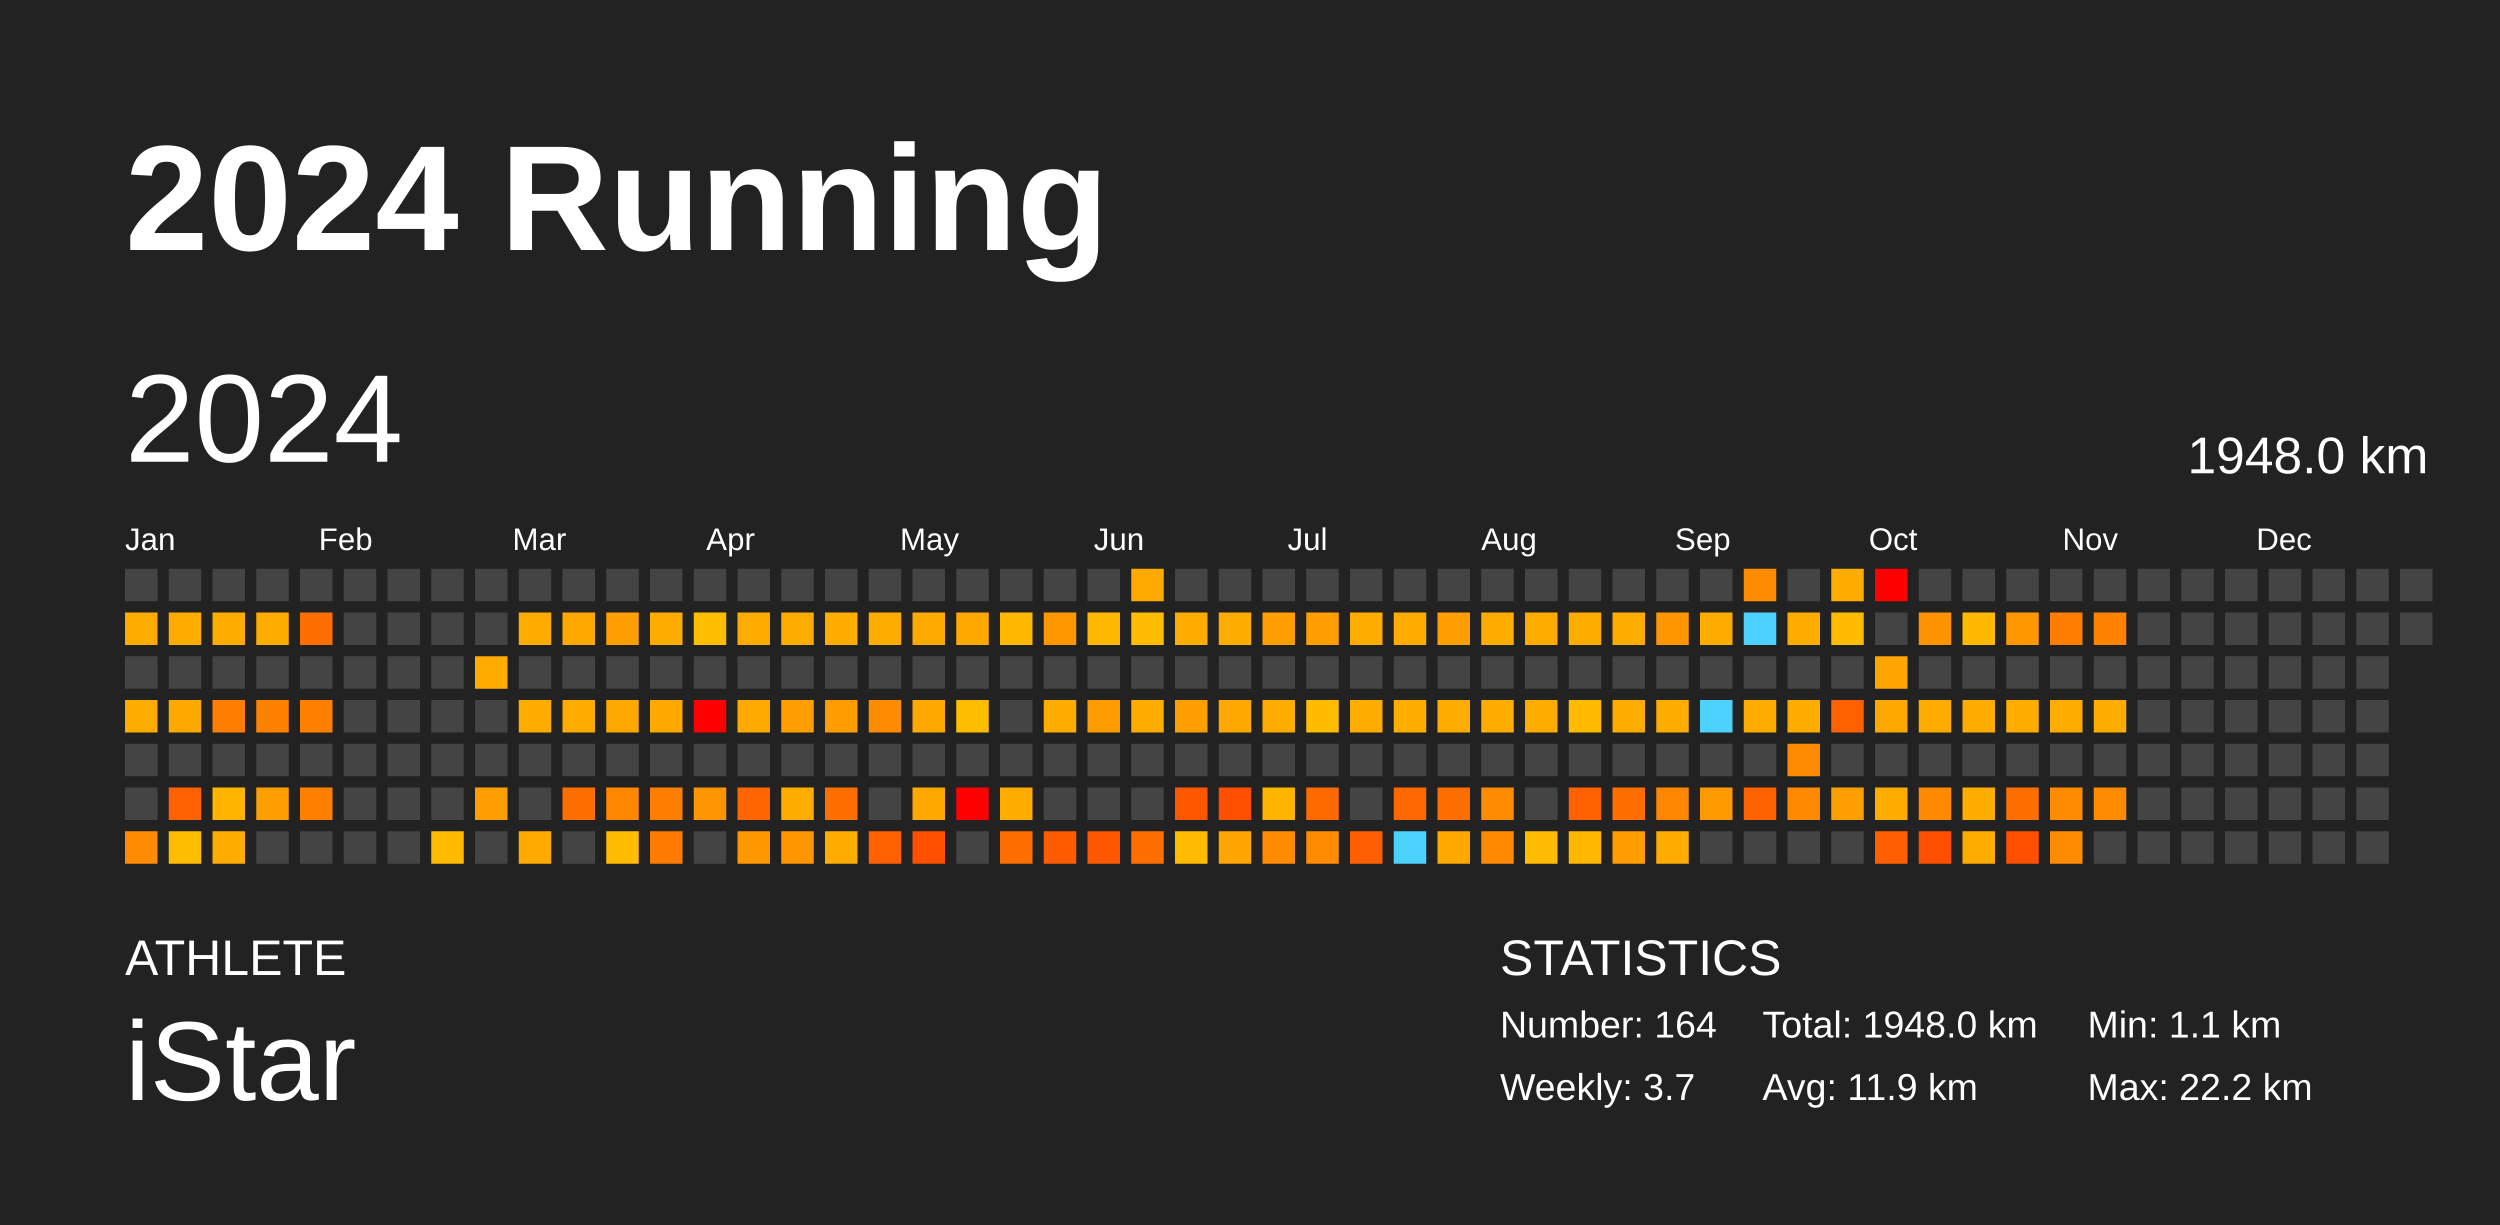
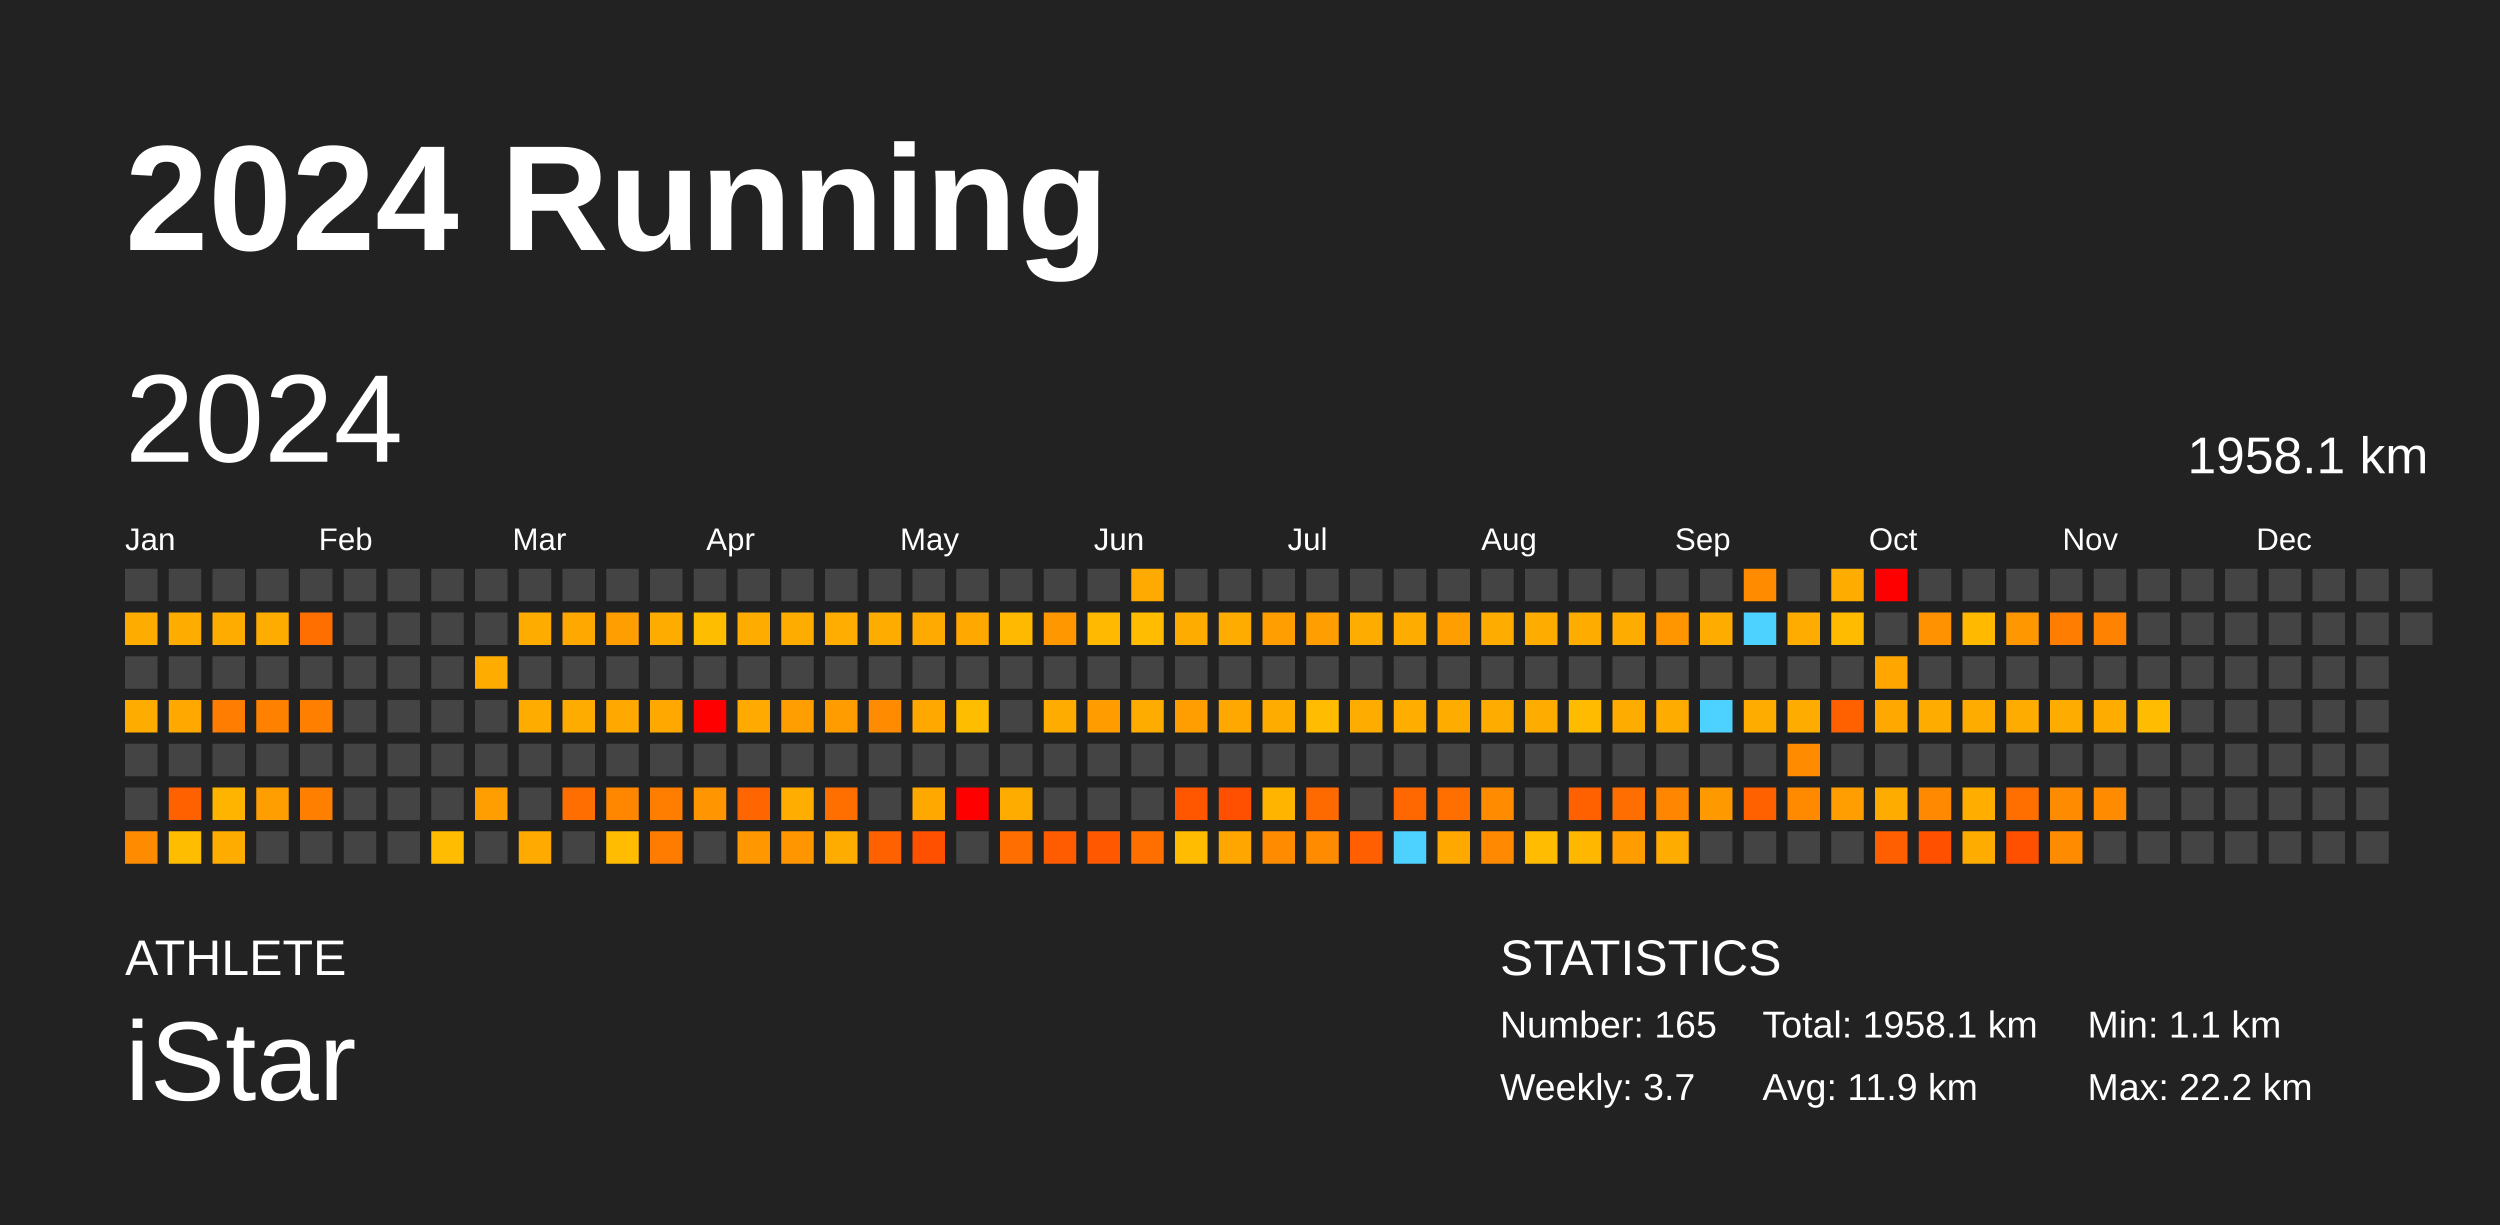
<svg xmlns="http://www.w3.org/2000/svg" baseProfile="full" height="98mm" version="1.1" viewBox="0,0,200,98" width="200mm">
  <defs />
  <rect fill="#222222" height="98" width="200" x="0" y="0" />
  <text fill="#FFFFFF" style="font-size:12px; font-family:Arial; font-weight:bold;" x="10" y="20">2024 Running</text>
  <text fill="#FFFFFF" style="font-size:4px; font-family:Arial" x="10" y="78">ATHLETE</text>
  <text fill="#FFFFFF" style="font-size:9px; font-family:Arial" x="10" y="88">iStar</text>
  <text fill="#FFFFFF" style="font-size:4px; font-family:Arial" x="120" y="78">STATISTICS</text>
-   <text fill="#FFFFFF" style="font-size:3px; font-family:Arial" x="120" y="83">Number: 164</text>
+   <text fill="#FFFFFF" style="font-size:3px; font-family:Arial" x="120" y="83">Number: 165</text>
  <text fill="#FFFFFF" style="font-size:3px; font-family:Arial" x="120" y="88">Weekly: 3.7</text>
-   <text fill="#FFFFFF" style="font-size:3px; font-family:Arial" x="141" y="83">Total: 1948.0 km</text>
+   <text fill="#FFFFFF" style="font-size:3px; font-family:Arial" x="141" y="83">Total: 1958.1 km</text>
  <text fill="#FFFFFF" style="font-size:3px; font-family:Arial" x="141" y="88">Avg: 11.9 km</text>
  <text fill="#FFFFFF" style="font-size:3px; font-family:Arial" x="167" y="83">Min: 1.1 km</text>
  <text fill="#FFFFFF" style="font-size:3px; font-family:Arial" x="167" y="88">Max: 22.2 km</text>
  <text dominant-baseline="hanging" fill="#FFFFFF" style="font-size:10.0px; font-family:Arial;" x="10" y="30">2024</text>
-   <text dominant-baseline="hanging" fill="#FFFFFF" style="font-size:4.125px; font-family:Arial;" x="175" y="35">1948.0 km</text>
+   <text dominant-baseline="hanging" fill="#FFFFFF" style="font-size:4.125px; font-family:Arial;" x="175" y="35">1958.1 km</text>
  <text fill="#FFFFFF" style="font-size:2.5px; font-family:Arial" x="10.0" y="44">Jan</text>
  <text fill="#FFFFFF" style="font-size:2.5px; font-family:Arial" x="25.5" y="44">Feb</text>
  <text fill="#FFFFFF" style="font-size:2.5px; font-family:Arial" x="41.0" y="44">Mar</text>
  <text fill="#FFFFFF" style="font-size:2.5px; font-family:Arial" x="56.5" y="44">Apr</text>
  <text fill="#FFFFFF" style="font-size:2.5px; font-family:Arial" x="72.0" y="44">May</text>
  <text fill="#FFFFFF" style="font-size:2.5px; font-family:Arial" x="87.5" y="44">Jun</text>
  <text fill="#FFFFFF" style="font-size:2.5px; font-family:Arial" x="103.0" y="44">Jul</text>
  <text fill="#FFFFFF" style="font-size:2.5px; font-family:Arial" x="118.5" y="44">Aug</text>
  <text fill="#FFFFFF" style="font-size:2.5px; font-family:Arial" x="134.0" y="44">Sep</text>
  <text fill="#FFFFFF" style="font-size:2.5px; font-family:Arial" x="149.5" y="44">Oct</text>
  <text fill="#FFFFFF" style="font-size:2.5px; font-family:Arial" x="165.0" y="44">Nov</text>
  <text fill="#FFFFFF" style="font-size:2.5px; font-family:Arial" x="180.5" y="44">Dec</text>
  <rect fill="#444444" height="2.6" width="2.6" x="10.0" y="45.5" />
  <rect fill="#ffac00" height="2.6" width="2.6" x="10.0" y="49.0" />
  <rect fill="#444444" height="2.6" width="2.6" x="10.0" y="52.5" />
  <rect fill="#ffac00" height="2.6" width="2.6" x="10.0" y="56.0" />
  <rect fill="#444444" height="2.6" width="2.6" x="10.0" y="59.5" />
  <rect fill="#444444" height="2.6" width="2.6" x="10.0" y="63.0" />
  <rect fill="#ff8c00" height="2.6" width="2.6" x="10.0" y="66.5" />
  <rect fill="#444444" height="2.6" width="2.6" x="13.5" y="45.5" />
  <rect fill="#ffac00" height="2.6" width="2.6" x="13.5" y="49.0" />
  <rect fill="#444444" height="2.6" width="2.6" x="13.5" y="52.5" />
  <rect fill="#ffa800" height="2.6" width="2.6" x="13.5" y="56.0" />
  <rect fill="#444444" height="2.6" width="2.6" x="13.5" y="59.5" />
  <rect fill="#ff6000" height="2.6" width="2.6" x="13.5" y="63.0" />
  <rect fill="#ffbd00" height="2.6" width="2.6" x="13.5" y="66.5" />
  <rect fill="#444444" height="2.6" width="2.6" x="17.0" y="45.5" />
  <rect fill="#ffac00" height="2.6" width="2.6" x="17.0" y="49.0" />
  <rect fill="#444444" height="2.6" width="2.6" x="17.0" y="52.5" />
  <rect fill="#ff7d00" height="2.6" width="2.6" x="17.0" y="56.0" />
  <rect fill="#444444" height="2.6" width="2.6" x="17.0" y="59.5" />
  <rect fill="#ffb500" height="2.6" width="2.6" x="17.0" y="63.0" />
  <rect fill="#ffac00" height="2.6" width="2.6" x="17.0" y="66.5" />
  <rect fill="#444444" height="2.6" width="2.6" x="20.5" y="45.5" />
  <rect fill="#ffac00" height="2.6" width="2.6" x="20.5" y="49.0" />
  <rect fill="#444444" height="2.6" width="2.6" x="20.5" y="52.5" />
  <rect fill="#ff8100" height="2.6" width="2.6" x="20.5" y="56.0" />
  <rect fill="#444444" height="2.6" width="2.6" x="20.5" y="59.5" />
  <rect fill="#ff9e00" height="2.6" width="2.6" x="20.5" y="63.0" />
  <rect fill="#444444" height="2.6" width="2.6" x="20.5" y="66.5" />
  <rect fill="#444444" height="2.6" width="2.6" x="24.0" y="45.5" />
  <rect fill="#ff6f00" height="2.6" width="2.6" x="24.0" y="49.0" />
  <rect fill="#444444" height="2.6" width="2.6" x="24.0" y="52.5" />
  <rect fill="#ff7f00" height="2.6" width="2.6" x="24.0" y="56.0" />
  <rect fill="#444444" height="2.6" width="2.6" x="24.0" y="59.5" />
  <rect fill="#ff7f00" height="2.6" width="2.6" x="24.0" y="63.0" />
  <rect fill="#444444" height="2.6" width="2.6" x="24.0" y="66.5" />
  <rect fill="#444444" height="2.6" width="2.6" x="27.5" y="45.5" />
  <rect fill="#444444" height="2.6" width="2.6" x="27.5" y="49.0" />
  <rect fill="#444444" height="2.6" width="2.6" x="27.5" y="52.5" />
  <rect fill="#444444" height="2.6" width="2.6" x="27.5" y="56.0" />
  <rect fill="#444444" height="2.6" width="2.6" x="27.5" y="59.5" />
  <rect fill="#444444" height="2.6" width="2.6" x="27.5" y="63.0" />
  <rect fill="#444444" height="2.6" width="2.6" x="27.5" y="66.5" />
  <rect fill="#444444" height="2.6" width="2.6" x="31.0" y="45.5" />
  <rect fill="#444444" height="2.6" width="2.6" x="31.0" y="49.0" />
  <rect fill="#444444" height="2.6" width="2.6" x="31.0" y="52.5" />
  <rect fill="#444444" height="2.6" width="2.6" x="31.0" y="56.0" />
  <rect fill="#444444" height="2.6" width="2.6" x="31.0" y="59.5" />
  <rect fill="#444444" height="2.6" width="2.6" x="31.0" y="63.0" />
  <rect fill="#444444" height="2.6" width="2.6" x="31.0" y="66.5" />
  <rect fill="#444444" height="2.6" width="2.6" x="34.5" y="45.5" />
  <rect fill="#444444" height="2.6" width="2.6" x="34.5" y="49.0" />
  <rect fill="#444444" height="2.6" width="2.6" x="34.5" y="52.5" />
  <rect fill="#444444" height="2.6" width="2.6" x="34.5" y="56.0" />
  <rect fill="#444444" height="2.6" width="2.6" x="34.5" y="59.5" />
  <rect fill="#444444" height="2.6" width="2.6" x="34.5" y="63.0" />
  <rect fill="#ffbc00" height="2.6" width="2.6" x="34.5" y="66.5" />
  <rect fill="#444444" height="2.6" width="2.6" x="38.0" y="45.5" />
  <rect fill="#444444" height="2.6" width="2.6" x="38.0" y="49.0" />
  <rect fill="#ffac00" height="2.6" width="2.6" x="38.0" y="52.5" />
  <rect fill="#444444" height="2.6" width="2.6" x="38.0" y="56.0" />
  <rect fill="#444444" height="2.6" width="2.6" x="38.0" y="59.5" />
  <rect fill="#ff9e00" height="2.6" width="2.6" x="38.0" y="63.0" />
  <rect fill="#444444" height="2.6" width="2.6" x="38.0" y="66.5" />
  <rect fill="#444444" height="2.6" width="2.6" x="41.5" y="45.5" />
  <rect fill="#ffac00" height="2.6" width="2.6" x="41.5" y="49.0" />
  <rect fill="#444444" height="2.6" width="2.6" x="41.5" y="52.5" />
  <rect fill="#ffac00" height="2.6" width="2.6" x="41.5" y="56.0" />
  <rect fill="#444444" height="2.6" width="2.6" x="41.5" y="59.5" />
  <rect fill="#444444" height="2.6" width="2.6" x="41.5" y="63.0" />
  <rect fill="#ffaa00" height="2.6" width="2.6" x="41.5" y="66.5" />
  <rect fill="#444444" height="2.6" width="2.6" x="45.0" y="45.5" />
  <rect fill="#ffa800" height="2.6" width="2.6" x="45.0" y="49.0" />
  <rect fill="#444444" height="2.6" width="2.6" x="45.0" y="52.5" />
  <rect fill="#ffac00" height="2.6" width="2.6" x="45.0" y="56.0" />
  <rect fill="#444444" height="2.6" width="2.6" x="45.0" y="59.5" />
  <rect fill="#ff6e00" height="2.6" width="2.6" x="45.0" y="63.0" />
  <rect fill="#444444" height="2.6" width="2.6" x="45.0" y="66.5" />
  <rect fill="#444444" height="2.6" width="2.6" x="48.5" y="45.5" />
  <rect fill="#ff9e00" height="2.6" width="2.6" x="48.5" y="49.0" />
  <rect fill="#444444" height="2.6" width="2.6" x="48.5" y="52.5" />
  <rect fill="#ffa800" height="2.6" width="2.6" x="48.5" y="56.0" />
  <rect fill="#444444" height="2.6" width="2.6" x="48.5" y="59.5" />
  <rect fill="#ff8700" height="2.6" width="2.6" x="48.5" y="63.0" />
  <rect fill="#ffbc00" height="2.6" width="2.6" x="48.5" y="66.5" />
  <rect fill="#444444" height="2.6" width="2.6" x="52.0" y="45.5" />
  <rect fill="#ffac00" height="2.6" width="2.6" x="52.0" y="49.0" />
  <rect fill="#444444" height="2.6" width="2.6" x="52.0" y="52.5" />
  <rect fill="#ffa900" height="2.6" width="2.6" x="52.0" y="56.0" />
  <rect fill="#444444" height="2.6" width="2.6" x="52.0" y="59.5" />
  <rect fill="#ff7e00" height="2.6" width="2.6" x="52.0" y="63.0" />
  <rect fill="#ff7c00" height="2.6" width="2.6" x="52.0" y="66.5" />
  <rect fill="#444444" height="2.6" width="2.6" x="55.5" y="45.5" />
  <rect fill="#ffbd00" height="2.6" width="2.6" x="55.5" y="49.0" />
  <rect fill="#444444" height="2.6" width="2.6" x="55.5" y="52.5" />
  <rect fill="red" height="2.6" width="2.6" x="55.5" y="56.0" />
  <rect fill="#444444" height="2.6" width="2.6" x="55.5" y="59.5" />
  <rect fill="#ff9500" height="2.6" width="2.6" x="55.5" y="63.0" />
  <rect fill="#444444" height="2.6" width="2.6" x="55.5" y="66.5" />
  <rect fill="#444444" height="2.6" width="2.6" x="59.0" y="45.5" />
  <rect fill="#ffac00" height="2.6" width="2.6" x="59.0" y="49.0" />
  <rect fill="#444444" height="2.6" width="2.6" x="59.0" y="52.5" />
  <rect fill="#ffaa00" height="2.6" width="2.6" x="59.0" y="56.0" />
  <rect fill="#444444" height="2.6" width="2.6" x="59.0" y="59.5" />
  <rect fill="#ff6500" height="2.6" width="2.6" x="59.0" y="63.0" />
  <rect fill="#ff9700" height="2.6" width="2.6" x="59.0" y="66.5" />
  <rect fill="#444444" height="2.6" width="2.6" x="62.5" y="45.5" />
  <rect fill="#ffac00" height="2.6" width="2.6" x="62.5" y="49.0" />
  <rect fill="#444444" height="2.6" width="2.6" x="62.5" y="52.5" />
  <rect fill="#ff9e00" height="2.6" width="2.6" x="62.5" y="56.0" />
  <rect fill="#444444" height="2.6" width="2.6" x="62.5" y="59.5" />
  <rect fill="#ffad00" height="2.6" width="2.6" x="62.5" y="63.0" />
  <rect fill="#ff9600" height="2.6" width="2.6" x="62.5" y="66.5" />
  <rect fill="#444444" height="2.6" width="2.6" x="66.0" y="45.5" />
  <rect fill="#ffad00" height="2.6" width="2.6" x="66.0" y="49.0" />
  <rect fill="#444444" height="2.6" width="2.6" x="66.0" y="52.5" />
  <rect fill="#ff9d00" height="2.6" width="2.6" x="66.0" y="56.0" />
  <rect fill="#444444" height="2.6" width="2.6" x="66.0" y="59.5" />
  <rect fill="#ff6f00" height="2.6" width="2.6" x="66.0" y="63.0" />
  <rect fill="#ffac00" height="2.6" width="2.6" x="66.0" y="66.5" />
  <rect fill="#444444" height="2.6" width="2.6" x="69.5" y="45.5" />
  <rect fill="#ffac00" height="2.6" width="2.6" x="69.5" y="49.0" />
  <rect fill="#444444" height="2.6" width="2.6" x="69.5" y="52.5" />
  <rect fill="#ff8c00" height="2.6" width="2.6" x="69.5" y="56.0" />
  <rect fill="#444444" height="2.6" width="2.6" x="69.5" y="59.5" />
  <rect fill="#444444" height="2.6" width="2.6" x="69.5" y="63.0" />
  <rect fill="#ff6000" height="2.6" width="2.6" x="69.5" y="66.5" />
  <rect fill="#444444" height="2.6" width="2.6" x="73.0" y="45.5" />
  <rect fill="#ffaa00" height="2.6" width="2.6" x="73.0" y="49.0" />
  <rect fill="#444444" height="2.6" width="2.6" x="73.0" y="52.5" />
  <rect fill="#ffa800" height="2.6" width="2.6" x="73.0" y="56.0" />
  <rect fill="#444444" height="2.6" width="2.6" x="73.0" y="59.5" />
  <rect fill="#ffa900" height="2.6" width="2.6" x="73.0" y="63.0" />
  <rect fill="#ff5000" height="2.6" width="2.6" x="73.0" y="66.5" />
  <rect fill="#444444" height="2.6" width="2.6" x="76.5" y="45.5" />
  <rect fill="#ffa900" height="2.6" width="2.6" x="76.5" y="49.0" />
  <rect fill="#444444" height="2.6" width="2.6" x="76.5" y="52.5" />
  <rect fill="#ffbd00" height="2.6" width="2.6" x="76.5" y="56.0" />
  <rect fill="#444444" height="2.6" width="2.6" x="76.5" y="59.5" />
  <rect fill="red" height="2.6" width="2.6" x="76.5" y="63.0" />
  <rect fill="#444444" height="2.6" width="2.6" x="76.5" y="66.5" />
  <rect fill="#444444" height="2.6" width="2.6" x="80.0" y="45.5" />
  <rect fill="#ffb900" height="2.6" width="2.6" x="80.0" y="49.0" />
  <rect fill="#444444" height="2.6" width="2.6" x="80.0" y="52.5" />
  <rect fill="#444444" height="2.6" width="2.6" x="80.0" y="56.0" />
  <rect fill="#444444" height="2.6" width="2.6" x="80.0" y="59.5" />
  <rect fill="#ffac00" height="2.6" width="2.6" x="80.0" y="63.0" />
  <rect fill="#ff6e00" height="2.6" width="2.6" x="80.0" y="66.5" />
  <rect fill="#444444" height="2.6" width="2.6" x="83.5" y="45.5" />
  <rect fill="#ff9700" height="2.6" width="2.6" x="83.5" y="49.0" />
  <rect fill="#444444" height="2.6" width="2.6" x="83.5" y="52.5" />
  <rect fill="#ffac00" height="2.6" width="2.6" x="83.5" y="56.0" />
  <rect fill="#444444" height="2.6" width="2.6" x="83.5" y="59.5" />
  <rect fill="#444444" height="2.6" width="2.6" x="83.5" y="63.0" />
  <rect fill="#ff5b00" height="2.6" width="2.6" x="83.5" y="66.5" />
  <rect fill="#444444" height="2.6" width="2.6" x="87.0" y="45.5" />
  <rect fill="#ffb900" height="2.6" width="2.6" x="87.0" y="49.0" />
  <rect fill="#444444" height="2.6" width="2.6" x="87.0" y="52.5" />
  <rect fill="#ff9c00" height="2.6" width="2.6" x="87.0" y="56.0" />
  <rect fill="#444444" height="2.6" width="2.6" x="87.0" y="59.5" />
  <rect fill="#444444" height="2.6" width="2.6" x="87.0" y="63.0" />
  <rect fill="#ff5800" height="2.6" width="2.6" x="87.0" y="66.5" />
  <rect fill="#ffaa00" height="2.6" width="2.6" x="90.5" y="45.5" />
  <rect fill="#ffbc00" height="2.6" width="2.6" x="90.5" y="49.0" />
  <rect fill="#444444" height="2.6" width="2.6" x="90.5" y="52.5" />
  <rect fill="#ffac00" height="2.6" width="2.6" x="90.5" y="56.0" />
  <rect fill="#444444" height="2.6" width="2.6" x="90.5" y="59.5" />
  <rect fill="#444444" height="2.6" width="2.6" x="90.5" y="63.0" />
  <rect fill="#ff6f00" height="2.6" width="2.6" x="90.5" y="66.5" />
  <rect fill="#444444" height="2.6" width="2.6" x="94.0" y="45.5" />
  <rect fill="#ffac00" height="2.6" width="2.6" x="94.0" y="49.0" />
  <rect fill="#444444" height="2.6" width="2.6" x="94.0" y="52.5" />
  <rect fill="#ff9e00" height="2.6" width="2.6" x="94.0" y="56.0" />
  <rect fill="#444444" height="2.6" width="2.6" x="94.0" y="59.5" />
  <rect fill="#ff5700" height="2.6" width="2.6" x="94.0" y="63.0" />
  <rect fill="#ffbc00" height="2.6" width="2.6" x="94.0" y="66.5" />
  <rect fill="#444444" height="2.6" width="2.6" x="97.5" y="45.5" />
  <rect fill="#ffac00" height="2.6" width="2.6" x="97.5" y="49.0" />
  <rect fill="#444444" height="2.6" width="2.6" x="97.5" y="52.5" />
  <rect fill="#ffa900" height="2.6" width="2.6" x="97.5" y="56.0" />
  <rect fill="#444444" height="2.6" width="2.6" x="97.5" y="59.5" />
  <rect fill="#ff4f00" height="2.6" width="2.6" x="97.5" y="63.0" />
  <rect fill="#ffa600" height="2.6" width="2.6" x="97.5" y="66.5" />
  <rect fill="#444444" height="2.6" width="2.6" x="101.0" y="45.5" />
  <rect fill="#ff9e00" height="2.6" width="2.6" x="101.0" y="49.0" />
  <rect fill="#444444" height="2.6" width="2.6" x="101.0" y="52.5" />
  <rect fill="#ffac00" height="2.6" width="2.6" x="101.0" y="56.0" />
  <rect fill="#444444" height="2.6" width="2.6" x="101.0" y="59.5" />
  <rect fill="#ffb400" height="2.6" width="2.6" x="101.0" y="63.0" />
  <rect fill="#ff8c00" height="2.6" width="2.6" x="101.0" y="66.5" />
  <rect fill="#444444" height="2.6" width="2.6" x="104.5" y="45.5" />
  <rect fill="#ff9e00" height="2.6" width="2.6" x="104.5" y="49.0" />
  <rect fill="#444444" height="2.6" width="2.6" x="104.5" y="52.5" />
  <rect fill="#ffbc00" height="2.6" width="2.6" x="104.5" y="56.0" />
  <rect fill="#444444" height="2.6" width="2.6" x="104.5" y="59.5" />
  <rect fill="#ff6a00" height="2.6" width="2.6" x="104.5" y="63.0" />
  <rect fill="#ff8c00" height="2.6" width="2.6" x="104.5" y="66.5" />
  <rect fill="#444444" height="2.6" width="2.6" x="108.0" y="45.5" />
  <rect fill="#ffac00" height="2.6" width="2.6" x="108.0" y="49.0" />
  <rect fill="#444444" height="2.6" width="2.6" x="108.0" y="52.5" />
  <rect fill="#ffac00" height="2.6" width="2.6" x="108.0" y="56.0" />
  <rect fill="#444444" height="2.6" width="2.6" x="108.0" y="59.5" />
  <rect fill="#444444" height="2.6" width="2.6" x="108.0" y="63.0" />
  <rect fill="#ff5f00" height="2.6" width="2.6" x="108.0" y="66.5" />
  <rect fill="#444444" height="2.6" width="2.6" x="111.5" y="45.5" />
  <rect fill="#ffac00" height="2.6" width="2.6" x="111.5" y="49.0" />
  <rect fill="#444444" height="2.6" width="2.6" x="111.5" y="52.5" />
  <rect fill="#ffae00" height="2.6" width="2.6" x="111.5" y="56.0" />
  <rect fill="#444444" height="2.6" width="2.6" x="111.5" y="59.5" />
  <rect fill="#ff6700" height="2.6" width="2.6" x="111.5" y="63.0" />
  <rect fill="#4dd2ff" height="2.6" width="2.6" x="111.5" y="66.5" />
  <rect fill="#444444" height="2.6" width="2.6" x="115.0" y="45.5" />
  <rect fill="#ff9e00" height="2.6" width="2.6" x="115.0" y="49.0" />
  <rect fill="#444444" height="2.6" width="2.6" x="115.0" y="52.5" />
  <rect fill="#ffac00" height="2.6" width="2.6" x="115.0" y="56.0" />
  <rect fill="#444444" height="2.6" width="2.6" x="115.0" y="59.5" />
  <rect fill="#ff6f00" height="2.6" width="2.6" x="115.0" y="63.0" />
  <rect fill="#ffa900" height="2.6" width="2.6" x="115.0" y="66.5" />
  <rect fill="#444444" height="2.6" width="2.6" x="118.5" y="45.5" />
  <rect fill="#ffac00" height="2.6" width="2.6" x="118.5" y="49.0" />
  <rect fill="#444444" height="2.6" width="2.6" x="118.5" y="52.5" />
  <rect fill="#ffac00" height="2.6" width="2.6" x="118.5" y="56.0" />
  <rect fill="#444444" height="2.6" width="2.6" x="118.5" y="59.5" />
  <rect fill="#ff8c00" height="2.6" width="2.6" x="118.5" y="63.0" />
  <rect fill="#ff8900" height="2.6" width="2.6" x="118.5" y="66.5" />
  <rect fill="#444444" height="2.6" width="2.6" x="122.0" y="45.5" />
  <rect fill="#ffac00" height="2.6" width="2.6" x="122.0" y="49.0" />
  <rect fill="#444444" height="2.6" width="2.6" x="122.0" y="52.5" />
  <rect fill="#ffac00" height="2.6" width="2.6" x="122.0" y="56.0" />
  <rect fill="#444444" height="2.6" width="2.6" x="122.0" y="59.5" />
  <rect fill="#444444" height="2.6" width="2.6" x="122.0" y="63.0" />
  <rect fill="#ffbc00" height="2.6" width="2.6" x="122.0" y="66.5" />
  <rect fill="#444444" height="2.6" width="2.6" x="125.5" y="45.5" />
  <rect fill="#ffac00" height="2.6" width="2.6" x="125.5" y="49.0" />
  <rect fill="#444444" height="2.6" width="2.6" x="125.5" y="52.5" />
  <rect fill="#ffbb00" height="2.6" width="2.6" x="125.5" y="56.0" />
  <rect fill="#444444" height="2.6" width="2.6" x="125.5" y="59.5" />
  <rect fill="#ff6000" height="2.6" width="2.6" x="125.5" y="63.0" />
  <rect fill="#ffb700" height="2.6" width="2.6" x="125.5" y="66.5" />
  <rect fill="#444444" height="2.6" width="2.6" x="129.0" y="45.5" />
  <rect fill="#ffac00" height="2.6" width="2.6" x="129.0" y="49.0" />
  <rect fill="#444444" height="2.6" width="2.6" x="129.0" y="52.5" />
  <rect fill="#ffac00" height="2.6" width="2.6" x="129.0" y="56.0" />
  <rect fill="#444444" height="2.6" width="2.6" x="129.0" y="59.5" />
  <rect fill="#ff6e00" height="2.6" width="2.6" x="129.0" y="63.0" />
  <rect fill="#ff9d00" height="2.6" width="2.6" x="129.0" y="66.5" />
  <rect fill="#444444" height="2.6" width="2.6" x="132.5" y="45.5" />
  <rect fill="#ff9600" height="2.6" width="2.6" x="132.5" y="49.0" />
  <rect fill="#444444" height="2.6" width="2.6" x="132.5" y="52.5" />
  <rect fill="#ffac00" height="2.6" width="2.6" x="132.5" y="56.0" />
  <rect fill="#444444" height="2.6" width="2.6" x="132.5" y="59.5" />
  <rect fill="#ff8600" height="2.6" width="2.6" x="132.5" y="63.0" />
  <rect fill="#ffac00" height="2.6" width="2.6" x="132.5" y="66.5" />
  <rect fill="#444444" height="2.6" width="2.6" x="136.0" y="45.5" />
  <rect fill="#ffac00" height="2.6" width="2.6" x="136.0" y="49.0" />
  <rect fill="#444444" height="2.6" width="2.6" x="136.0" y="52.5" />
  <rect fill="#4dd2ff" height="2.6" width="2.6" x="136.0" y="56.0" />
  <rect fill="#444444" height="2.6" width="2.6" x="136.0" y="59.5" />
  <rect fill="#ff9900" height="2.6" width="2.6" x="136.0" y="63.0" />
  <rect fill="#444444" height="2.6" width="2.6" x="136.0" y="66.5" />
  <rect fill="#ff8c00" height="2.6" width="2.6" x="139.5" y="45.5" />
  <rect fill="#4dd2ff" height="2.6" width="2.6" x="139.5" y="49.0" />
  <rect fill="#444444" height="2.6" width="2.6" x="139.5" y="52.5" />
  <rect fill="#ffac00" height="2.6" width="2.6" x="139.5" y="56.0" />
  <rect fill="#444444" height="2.6" width="2.6" x="139.5" y="59.5" />
  <rect fill="#ff6000" height="2.6" width="2.6" x="139.5" y="63.0" />
  <rect fill="#444444" height="2.6" width="2.6" x="139.5" y="66.5" />
  <rect fill="#444444" height="2.6" width="2.6" x="143.0" y="45.5" />
  <rect fill="#ffac00" height="2.6" width="2.6" x="143.0" y="49.0" />
  <rect fill="#444444" height="2.6" width="2.6" x="143.0" y="52.5" />
  <rect fill="#ffac00" height="2.6" width="2.6" x="143.0" y="56.0" />
  <rect fill="#ff8c00" height="2.6" width="2.6" x="143.0" y="59.5" />
  <rect fill="#ff8a00" height="2.6" width="2.6" x="143.0" y="63.0" />
  <rect fill="#444444" height="2.6" width="2.6" x="143.0" y="66.5" />
  <rect fill="#ffac00" height="2.6" width="2.6" x="146.5" y="45.5" />
  <rect fill="#ffbb00" height="2.6" width="2.6" x="146.5" y="49.0" />
  <rect fill="#444444" height="2.6" width="2.6" x="146.5" y="52.5" />
  <rect fill="#ff6000" height="2.6" width="2.6" x="146.5" y="56.0" />
  <rect fill="#444444" height="2.6" width="2.6" x="146.5" y="59.5" />
  <rect fill="#ff9e00" height="2.6" width="2.6" x="146.5" y="63.0" />
  <rect fill="#444444" height="2.6" width="2.6" x="146.5" y="66.5" />
  <rect fill="red" height="2.6" width="2.6" x="150.0" y="45.5" />
  <rect fill="#444444" height="2.6" width="2.6" x="150.0" y="49.0" />
  <rect fill="#ffa700" height="2.6" width="2.6" x="150.0" y="52.5" />
  <rect fill="#ffa800" height="2.6" width="2.6" x="150.0" y="56.0" />
  <rect fill="#444444" height="2.6" width="2.6" x="150.0" y="59.5" />
  <rect fill="#ffac00" height="2.6" width="2.6" x="150.0" y="63.0" />
  <rect fill="#ff5f00" height="2.6" width="2.6" x="150.0" y="66.5" />
  <rect fill="#444444" height="2.6" width="2.6" x="153.5" y="45.5" />
  <rect fill="#ff9200" height="2.6" width="2.6" x="153.5" y="49.0" />
  <rect fill="#444444" height="2.6" width="2.6" x="153.5" y="52.5" />
  <rect fill="#ffac00" height="2.6" width="2.6" x="153.5" y="56.0" />
  <rect fill="#444444" height="2.6" width="2.6" x="153.5" y="59.5" />
  <rect fill="#ff8900" height="2.6" width="2.6" x="153.5" y="63.0" />
  <rect fill="#ff5000" height="2.6" width="2.6" x="153.5" y="66.5" />
  <rect fill="#444444" height="2.6" width="2.6" x="157.0" y="45.5" />
  <rect fill="#ffba00" height="2.6" width="2.6" x="157.0" y="49.0" />
  <rect fill="#444444" height="2.6" width="2.6" x="157.0" y="52.5" />
  <rect fill="#ffac00" height="2.6" width="2.6" x="157.0" y="56.0" />
  <rect fill="#444444" height="2.6" width="2.6" x="157.0" y="59.5" />
  <rect fill="#ffae00" height="2.6" width="2.6" x="157.0" y="63.0" />
  <rect fill="#ffac00" height="2.6" width="2.6" x="157.0" y="66.5" />
  <rect fill="#444444" height="2.6" width="2.6" x="160.5" y="45.5" />
  <rect fill="#ff9700" height="2.6" width="2.6" x="160.5" y="49.0" />
  <rect fill="#444444" height="2.6" width="2.6" x="160.5" y="52.5" />
  <rect fill="#ffac00" height="2.6" width="2.6" x="160.5" y="56.0" />
  <rect fill="#444444" height="2.6" width="2.6" x="160.5" y="59.5" />
  <rect fill="#ff6f00" height="2.6" width="2.6" x="160.5" y="63.0" />
  <rect fill="#ff5000" height="2.6" width="2.6" x="160.5" y="66.5" />
  <rect fill="#444444" height="2.6" width="2.6" x="164.0" y="45.5" />
  <rect fill="#ff7d00" height="2.6" width="2.6" x="164.0" y="49.0" />
  <rect fill="#444444" height="2.6" width="2.6" x="164.0" y="52.5" />
  <rect fill="#ffac00" height="2.6" width="2.6" x="164.0" y="56.0" />
  <rect fill="#444444" height="2.6" width="2.6" x="164.0" y="59.5" />
  <rect fill="#ff8c00" height="2.6" width="2.6" x="164.0" y="63.0" />
  <rect fill="#ff8c00" height="2.6" width="2.6" x="164.0" y="66.5" />
  <rect fill="#444444" height="2.6" width="2.6" x="167.5" y="45.5" />
  <rect fill="#ff8200" height="2.6" width="2.6" x="167.5" y="49.0" />
  <rect fill="#444444" height="2.6" width="2.6" x="167.5" y="52.5" />
  <rect fill="#ffac00" height="2.6" width="2.6" x="167.5" y="56.0" />
  <rect fill="#444444" height="2.6" width="2.6" x="167.5" y="59.5" />
  <rect fill="#ff8c00" height="2.6" width="2.6" x="167.5" y="63.0" />
  <rect fill="#444444" height="2.6" width="2.6" x="167.5" y="66.5" />
  <rect fill="#444444" height="2.6" width="2.6" x="171.0" y="45.5" />
  <rect fill="#444444" height="2.6" width="2.6" x="171.0" y="49.0" />
  <rect fill="#444444" height="2.6" width="2.6" x="171.0" y="52.5" />
-   <rect fill="#444444" height="2.6" width="2.6" x="171.0" y="56.0" />
+   <rect fill="#ffbc00" height="2.6" width="2.6" x="171.0" y="56.0" />
  <rect fill="#444444" height="2.6" width="2.6" x="171.0" y="59.5" />
  <rect fill="#444444" height="2.6" width="2.6" x="171.0" y="63.0" />
  <rect fill="#444444" height="2.6" width="2.6" x="171.0" y="66.5" />
  <rect fill="#444444" height="2.6" width="2.6" x="174.5" y="45.5" />
  <rect fill="#444444" height="2.6" width="2.6" x="174.5" y="49.0" />
  <rect fill="#444444" height="2.6" width="2.6" x="174.5" y="52.5" />
  <rect fill="#444444" height="2.6" width="2.6" x="174.5" y="56.0" />
  <rect fill="#444444" height="2.6" width="2.6" x="174.5" y="59.5" />
  <rect fill="#444444" height="2.6" width="2.6" x="174.5" y="63.0" />
  <rect fill="#444444" height="2.6" width="2.6" x="174.5" y="66.5" />
  <rect fill="#444444" height="2.6" width="2.6" x="178.0" y="45.5" />
  <rect fill="#444444" height="2.6" width="2.6" x="178.0" y="49.0" />
  <rect fill="#444444" height="2.6" width="2.6" x="178.0" y="52.5" />
  <rect fill="#444444" height="2.6" width="2.6" x="178.0" y="56.0" />
  <rect fill="#444444" height="2.6" width="2.6" x="178.0" y="59.5" />
  <rect fill="#444444" height="2.6" width="2.6" x="178.0" y="63.0" />
  <rect fill="#444444" height="2.6" width="2.6" x="178.0" y="66.5" />
  <rect fill="#444444" height="2.6" width="2.6" x="181.5" y="45.5" />
  <rect fill="#444444" height="2.6" width="2.6" x="181.5" y="49.0" />
  <rect fill="#444444" height="2.6" width="2.6" x="181.5" y="52.5" />
  <rect fill="#444444" height="2.6" width="2.6" x="181.5" y="56.0" />
  <rect fill="#444444" height="2.6" width="2.6" x="181.5" y="59.5" />
  <rect fill="#444444" height="2.6" width="2.6" x="181.5" y="63.0" />
  <rect fill="#444444" height="2.6" width="2.6" x="181.5" y="66.5" />
  <rect fill="#444444" height="2.6" width="2.6" x="185.0" y="45.5" />
  <rect fill="#444444" height="2.6" width="2.6" x="185.0" y="49.0" />
  <rect fill="#444444" height="2.6" width="2.6" x="185.0" y="52.5" />
  <rect fill="#444444" height="2.6" width="2.6" x="185.0" y="56.0" />
  <rect fill="#444444" height="2.6" width="2.6" x="185.0" y="59.5" />
  <rect fill="#444444" height="2.6" width="2.6" x="185.0" y="63.0" />
  <rect fill="#444444" height="2.6" width="2.6" x="185.0" y="66.5" />
  <rect fill="#444444" height="2.6" width="2.6" x="188.5" y="45.5" />
  <rect fill="#444444" height="2.6" width="2.6" x="188.5" y="49.0" />
  <rect fill="#444444" height="2.6" width="2.6" x="188.5" y="52.5" />
  <rect fill="#444444" height="2.6" width="2.6" x="188.5" y="56.0" />
  <rect fill="#444444" height="2.6" width="2.6" x="188.5" y="59.5" />
  <rect fill="#444444" height="2.6" width="2.6" x="188.5" y="63.0" />
  <rect fill="#444444" height="2.6" width="2.6" x="188.5" y="66.5" />
  <rect fill="#444444" height="2.6" width="2.6" x="192.0" y="45.5" />
  <rect fill="#444444" height="2.6" width="2.6" x="192.0" y="49.0" />
</svg>
